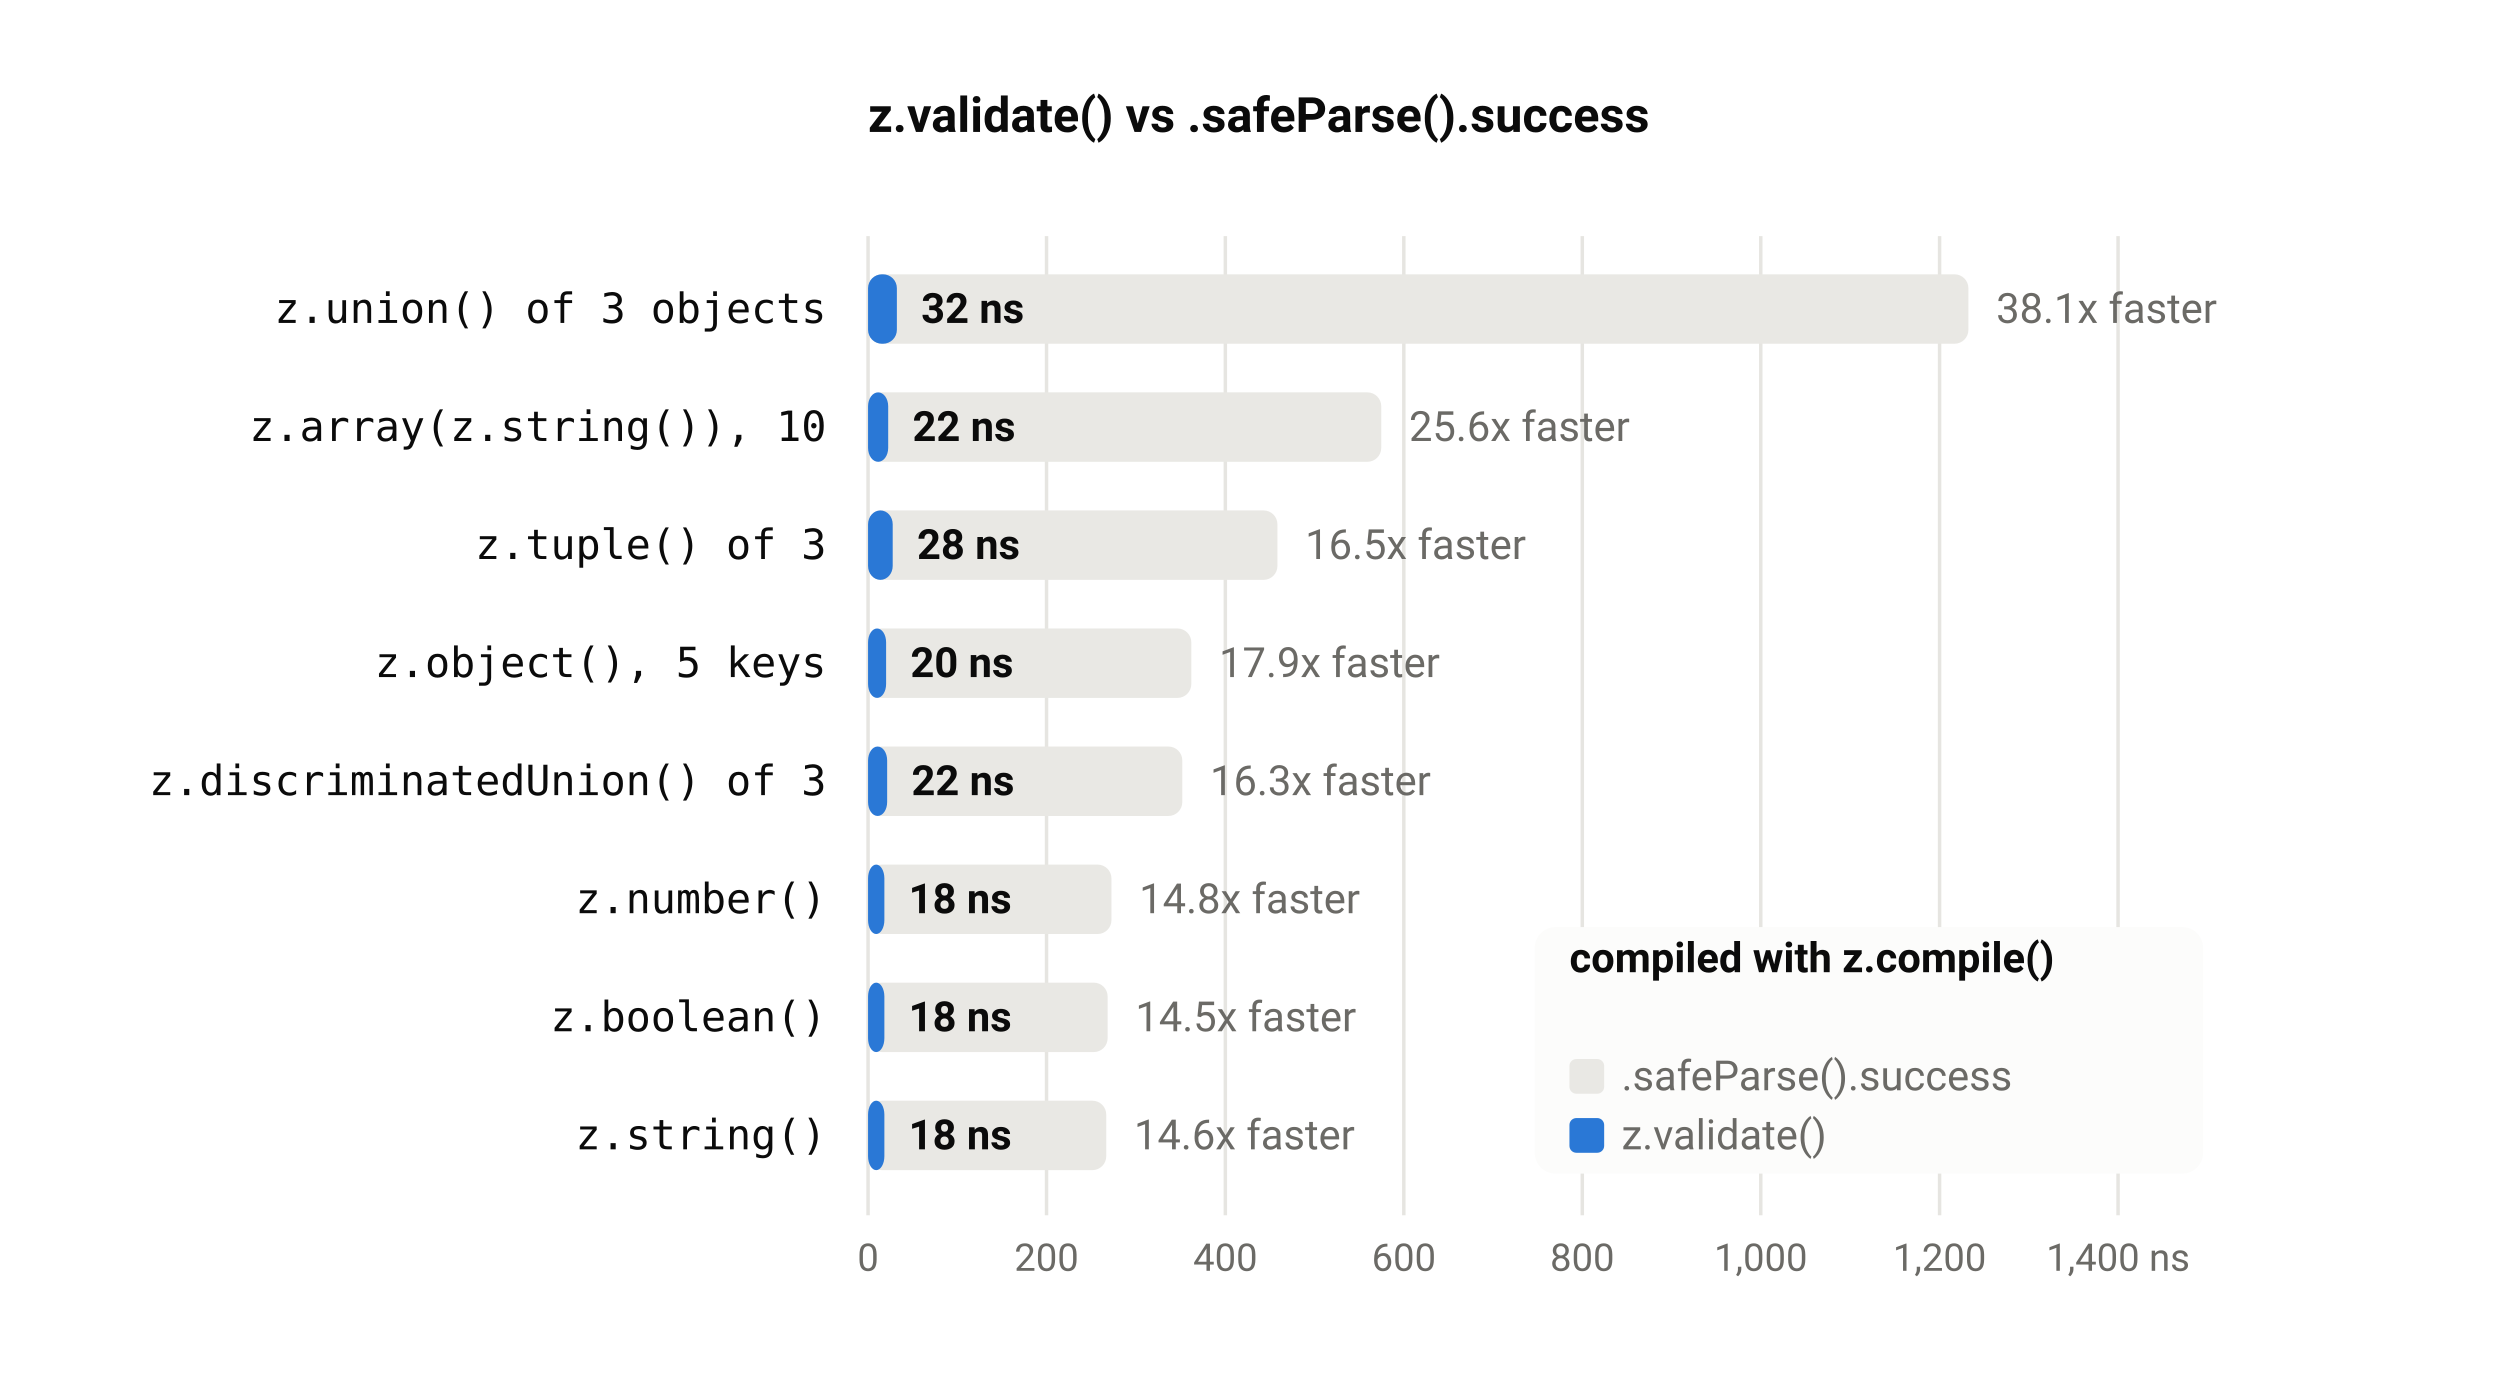
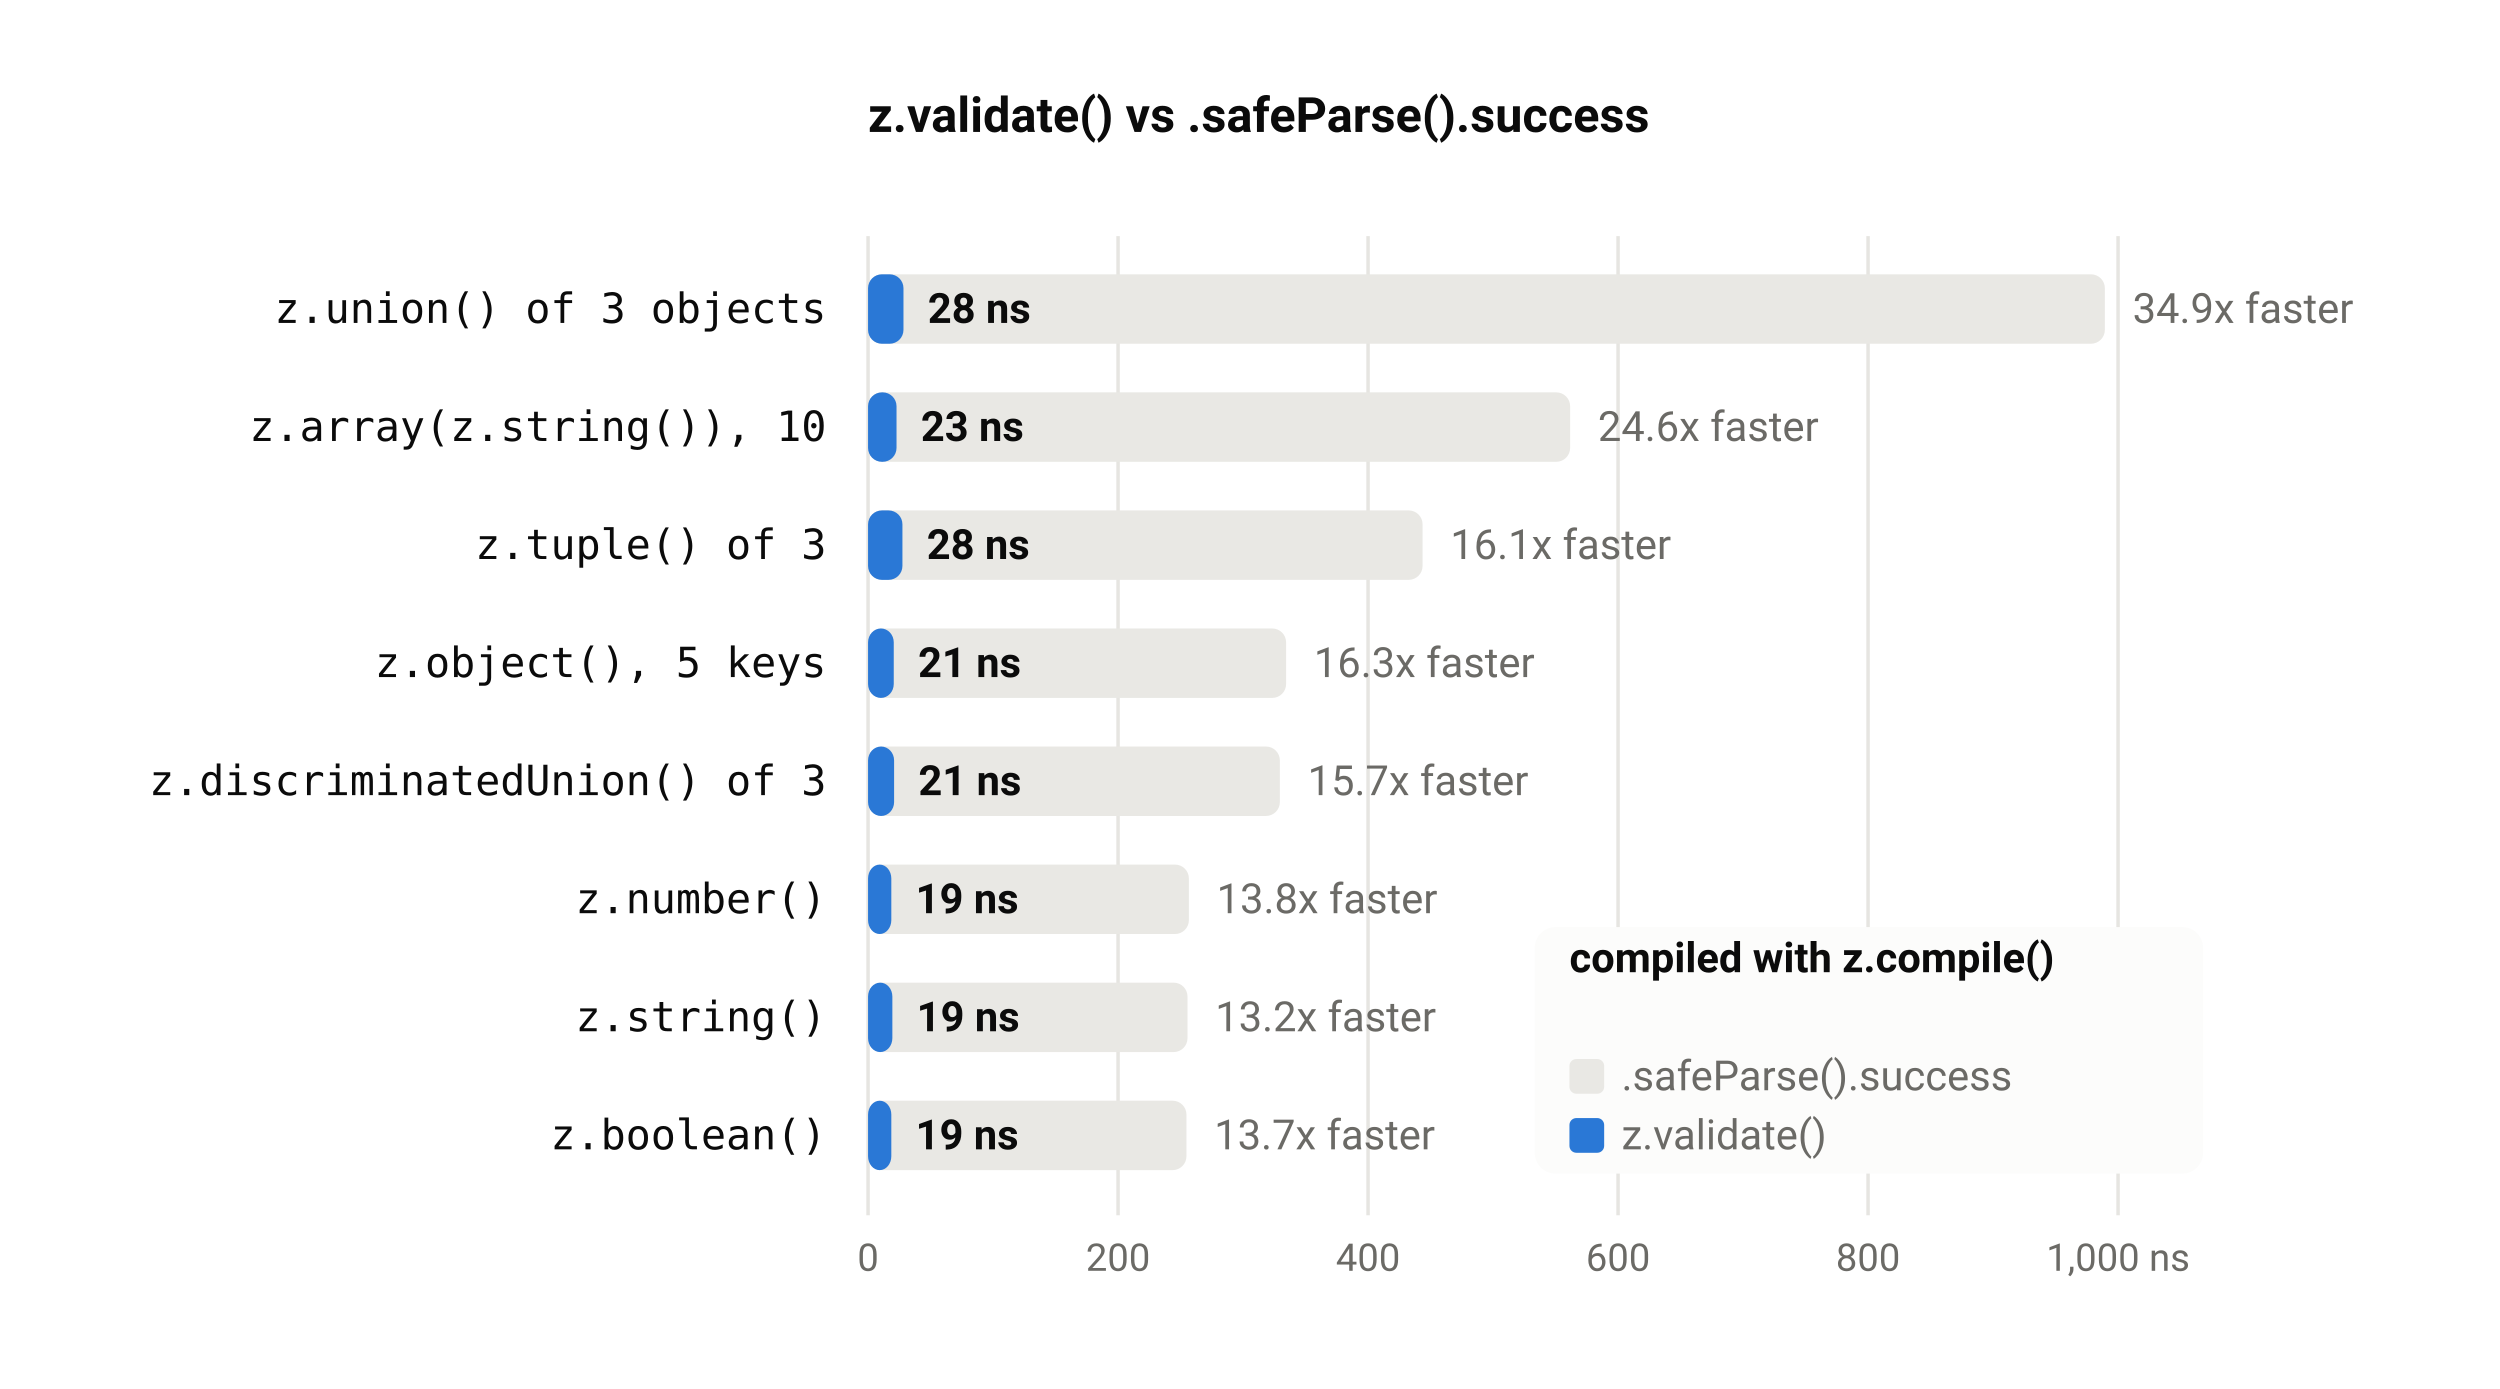
<svg xmlns="http://www.w3.org/2000/svg" width="720" height="400" viewBox="0 0 720 400" font-family="ui-sans-serif, system-ui, -apple-system, Segoe UI, Roboto, sans-serif" font-size="13">
  <text x="250" y="38" fill="#0b0b0b" font-weight="700" font-size="14">z.validate() vs .safeParse().success</text>
  <line x1="250.0" y1="68" x2="250.0" y2="350" stroke="#e6e5e1" stroke-width="1" />
  <text x="250.0" y="366" text-anchor="middle" fill="#6b6a66" font-size="11">0</text>
-   <line x1="301.4" y1="68" x2="301.4" y2="350" stroke="#e6e5e1" stroke-width="1" />
-   <text x="301.4" y="366" text-anchor="middle" fill="#6b6a66" font-size="11">200</text>
-   <line x1="352.9" y1="68" x2="352.9" y2="350" stroke="#e6e5e1" stroke-width="1" />
-   <text x="352.9" y="366" text-anchor="middle" fill="#6b6a66" font-size="11">400</text>
-   <line x1="404.3" y1="68" x2="404.3" y2="350" stroke="#e6e5e1" stroke-width="1" />
-   <text x="404.3" y="366" text-anchor="middle" fill="#6b6a66" font-size="11">600</text>
-   <line x1="455.7" y1="68" x2="455.7" y2="350" stroke="#e6e5e1" stroke-width="1" />
-   <text x="455.7" y="366" text-anchor="middle" fill="#6b6a66" font-size="11">800</text>
-   <line x1="507.1" y1="68" x2="507.1" y2="350" stroke="#e6e5e1" stroke-width="1" />
-   <text x="507.1" y="366" text-anchor="middle" fill="#6b6a66" font-size="11">1,000</text>
-   <line x1="558.6" y1="68" x2="558.6" y2="350" stroke="#e6e5e1" stroke-width="1" />
-   <text x="558.6" y="366" text-anchor="middle" fill="#6b6a66" font-size="11">1,200</text>
+   <line x1="322.0" y1="68" x2="322.0" y2="350" stroke="#e6e5e1" stroke-width="1" />
+   <text x="322.0" y="366" text-anchor="middle" fill="#6b6a66" font-size="11">200</text>
+   <line x1="394.0" y1="68" x2="394.0" y2="350" stroke="#e6e5e1" stroke-width="1" />
+   <text x="394.0" y="366" text-anchor="middle" fill="#6b6a66" font-size="11">400</text>
+   <line x1="466.0" y1="68" x2="466.0" y2="350" stroke="#e6e5e1" stroke-width="1" />
+   <text x="466.0" y="366" text-anchor="middle" fill="#6b6a66" font-size="11">600</text>
+   <line x1="538.0" y1="68" x2="538.0" y2="350" stroke="#e6e5e1" stroke-width="1" />
+   <text x="538.0" y="366" text-anchor="middle" fill="#6b6a66" font-size="11">800</text>
  <line x1="610.0" y1="68" x2="610.0" y2="350" stroke="#e6e5e1" stroke-width="1" />
-   <text x="610.0" y="366" text-anchor="middle" fill="#6b6a66" font-size="11">1,400 ns</text>
+   <text x="610.0" y="366" text-anchor="middle" fill="#6b6a66" font-size="11">1,000 ns</text>
  <text x="238" y="93" text-anchor="end" fill="#0b0b0b" font-family="ui-monospace, SFMono-Regular, Menlo, monospace" font-size="12">z.union() of 3 objects</text>
-   <rect x="250" y="79" width="316.9" height="20" rx="4" fill="#e9e8e4" />
-   <rect x="250" y="79" width="8.3" height="20" rx="4" fill="#2a78d6" />
-   <text x="265.3" y="93" fill="#0b0b0b" font-weight="700" font-size="12">32 ns</text>
-   <text x="574.9" y="93" fill="#6b6a66" font-size="12">38.1x faster</text>
+   <rect x="250" y="79" width="356.2" height="20" rx="4" fill="#e9e8e4" />
+   <rect x="250" y="79" width="10.2" height="20" rx="4" fill="#2a78d6" />
+   <text x="267.2" y="93" fill="#0b0b0b" font-weight="700" font-size="12">28 ns</text>
+   <text x="614.2" y="93" fill="#6b6a66" font-size="12">34.9x faster</text>
  <text x="238" y="127" text-anchor="end" fill="#0b0b0b" font-family="ui-monospace, SFMono-Regular, Menlo, monospace" font-size="12">z.array(z.string()), 10</text>
-   <rect x="250" y="113" width="147.8" height="20" rx="4" fill="#e9e8e4" />
-   <rect x="250" y="113" width="5.8" height="20" rx="4" fill="#2a78d6" />
-   <text x="262.8" y="127" fill="#0b0b0b" font-weight="700" font-size="12">22 ns</text>
-   <text x="405.8" y="127" fill="#6b6a66" font-size="12">25.6x faster</text>
+   <rect x="250" y="113" width="202.2" height="20" rx="4" fill="#e9e8e4" />
+   <rect x="250" y="113" width="8.2" height="20" rx="4" fill="#2a78d6" />
+   <text x="265.2" y="127" fill="#0b0b0b" font-weight="700" font-size="12">23 ns</text>
+   <text x="460.2" y="127" fill="#6b6a66" font-size="12">24.6x faster</text>
  <text x="238" y="161" text-anchor="end" fill="#0b0b0b" font-family="ui-monospace, SFMono-Regular, Menlo, monospace" font-size="12">z.tuple() of 3</text>
-   <rect x="250" y="147" width="117.9" height="20" rx="4" fill="#e9e8e4" />
-   <rect x="250" y="147" width="7.1" height="20" rx="4" fill="#2a78d6" />
-   <text x="264.1" y="161" fill="#0b0b0b" font-weight="700" font-size="12">28 ns</text>
-   <text x="375.9" y="161" fill="#6b6a66" font-size="12">16.5x faster</text>
+   <rect x="250" y="147" width="159.7" height="20" rx="4" fill="#e9e8e4" />
+   <rect x="250" y="147" width="9.9" height="20" rx="4" fill="#2a78d6" />
+   <text x="266.9" y="161" fill="#0b0b0b" font-weight="700" font-size="12">28 ns</text>
+   <text x="417.7" y="161" fill="#6b6a66" font-size="12">16.1x faster</text>
  <text x="238" y="195" text-anchor="end" fill="#0b0b0b" font-family="ui-monospace, SFMono-Regular, Menlo, monospace" font-size="12">z.object(), 5 keys</text>
-   <rect x="250" y="181" width="93.1" height="20" rx="4" fill="#e9e8e4" />
-   <rect x="250" y="181" width="5.2" height="20" rx="4" fill="#2a78d6" />
-   <text x="262.2" y="195" fill="#0b0b0b" font-weight="700" font-size="12">20 ns</text>
-   <text x="351.1" y="195" fill="#6b6a66" font-size="12">17.9x faster</text>
+   <rect x="250" y="181" width="120.4" height="20" rx="4" fill="#e9e8e4" />
+   <rect x="250" y="181" width="7.4" height="20" rx="4" fill="#2a78d6" />
+   <text x="264.4" y="195" fill="#0b0b0b" font-weight="700" font-size="12">21 ns</text>
+   <text x="378.4" y="195" fill="#6b6a66" font-size="12">16.3x faster</text>
  <text x="238" y="229" text-anchor="end" fill="#0b0b0b" font-family="ui-monospace, SFMono-Regular, Menlo, monospace" font-size="12">z.discriminatedUnion() of 3</text>
-   <rect x="250" y="215" width="90.5" height="20" rx="4" fill="#e9e8e4" />
-   <rect x="250" y="215" width="5.5" height="20" rx="4" fill="#2a78d6" />
-   <text x="262.5" y="229" fill="#0b0b0b" font-weight="700" font-size="12">22 ns</text>
-   <text x="348.5" y="229" fill="#6b6a66" font-size="12">16.3x faster</text>
+   <rect x="250" y="215" width="118.6" height="20" rx="4" fill="#e9e8e4" />
+   <rect x="250" y="215" width="7.5" height="20" rx="4" fill="#2a78d6" />
+   <text x="264.5" y="229" fill="#0b0b0b" font-weight="700" font-size="12">21 ns</text>
+   <text x="376.6" y="229" fill="#6b6a66" font-size="12">15.7x faster</text>
  <text x="238" y="263" text-anchor="end" fill="#0b0b0b" font-family="ui-monospace, SFMono-Regular, Menlo, monospace" font-size="12">z.number()</text>
-   <rect x="250" y="249" width="70.1" height="20" rx="4" fill="#e9e8e4" />
-   <rect x="250" y="249" width="4.7" height="20" rx="4" fill="#2a78d6" />
-   <text x="261.7" y="263" fill="#0b0b0b" font-weight="700" font-size="12">18 ns</text>
-   <text x="328.1" y="263" fill="#6b6a66" font-size="12">14.8x faster</text>
-   <text x="238" y="297" text-anchor="end" fill="#0b0b0b" font-family="ui-monospace, SFMono-Regular, Menlo, monospace" font-size="12">z.boolean()</text>
-   <rect x="250" y="283" width="69.0" height="20" rx="4" fill="#e9e8e4" />
-   <rect x="250" y="283" width="4.7" height="20" rx="4" fill="#2a78d6" />
-   <text x="261.7" y="297" fill="#0b0b0b" font-weight="700" font-size="12">18 ns</text>
-   <text x="327.0" y="297" fill="#6b6a66" font-size="12">14.5x faster</text>
-   <text x="238" y="331" text-anchor="end" fill="#0b0b0b" font-family="ui-monospace, SFMono-Regular, Menlo, monospace" font-size="12">z.string()</text>
-   <rect x="250" y="317" width="68.6" height="20" rx="4" fill="#e9e8e4" />
-   <rect x="250" y="317" width="4.7" height="20" rx="4" fill="#2a78d6" />
-   <text x="261.7" y="331" fill="#0b0b0b" font-weight="700" font-size="12">18 ns</text>
-   <text x="326.6" y="331" fill="#6b6a66" font-size="12">14.6x faster</text>
+   <rect x="250" y="249" width="92.4" height="20" rx="4" fill="#e9e8e4" />
+   <rect x="250" y="249" width="6.7" height="20" rx="4" fill="#2a78d6" />
+   <text x="263.7" y="263" fill="#0b0b0b" font-weight="700" font-size="12">19 ns</text>
+   <text x="350.4" y="263" fill="#6b6a66" font-size="12">13.8x faster</text>
+   <text x="238" y="297" text-anchor="end" fill="#0b0b0b" font-family="ui-monospace, SFMono-Regular, Menlo, monospace" font-size="12">z.string()</text>
+   <rect x="250" y="283" width="92.0" height="20" rx="4" fill="#e9e8e4" />
+   <rect x="250" y="283" width="7.0" height="20" rx="4" fill="#2a78d6" />
+   <text x="264.0" y="297" fill="#0b0b0b" font-weight="700" font-size="12">19 ns</text>
+   <text x="350.0" y="297" fill="#6b6a66" font-size="12">13.2x faster</text>
+   <text x="238" y="331" text-anchor="end" fill="#0b0b0b" font-family="ui-monospace, SFMono-Regular, Menlo, monospace" font-size="12">z.boolean()</text>
+   <rect x="250" y="317" width="91.7" height="20" rx="4" fill="#e9e8e4" />
+   <rect x="250" y="317" width="6.7" height="20" rx="4" fill="#2a78d6" />
+   <text x="263.7" y="331" fill="#0b0b0b" font-weight="700" font-size="12">19 ns</text>
+   <text x="349.7" y="331" fill="#6b6a66" font-size="12">13.7x faster</text>
  <rect x="442" y="267.0" width="192.5" height="71.0" rx="6" fill="#fcfcfb" />
  <text x="452" y="280" fill="#0b0b0b" font-weight="600" font-size="12">compiled with z.compile()</text>
  <rect x="452" y="305" width="10" height="10" rx="2" fill="#e9e8e4" />
  <text x="467" y="314" fill="#6b6a66" font-size="12">.safeParse().success</text>
  <rect x="452" y="322" width="10" height="10" rx="2" fill="#2a78d6" />
  <text x="467" y="331" fill="#6b6a66" font-size="12">z.validate()</text>
</svg>
